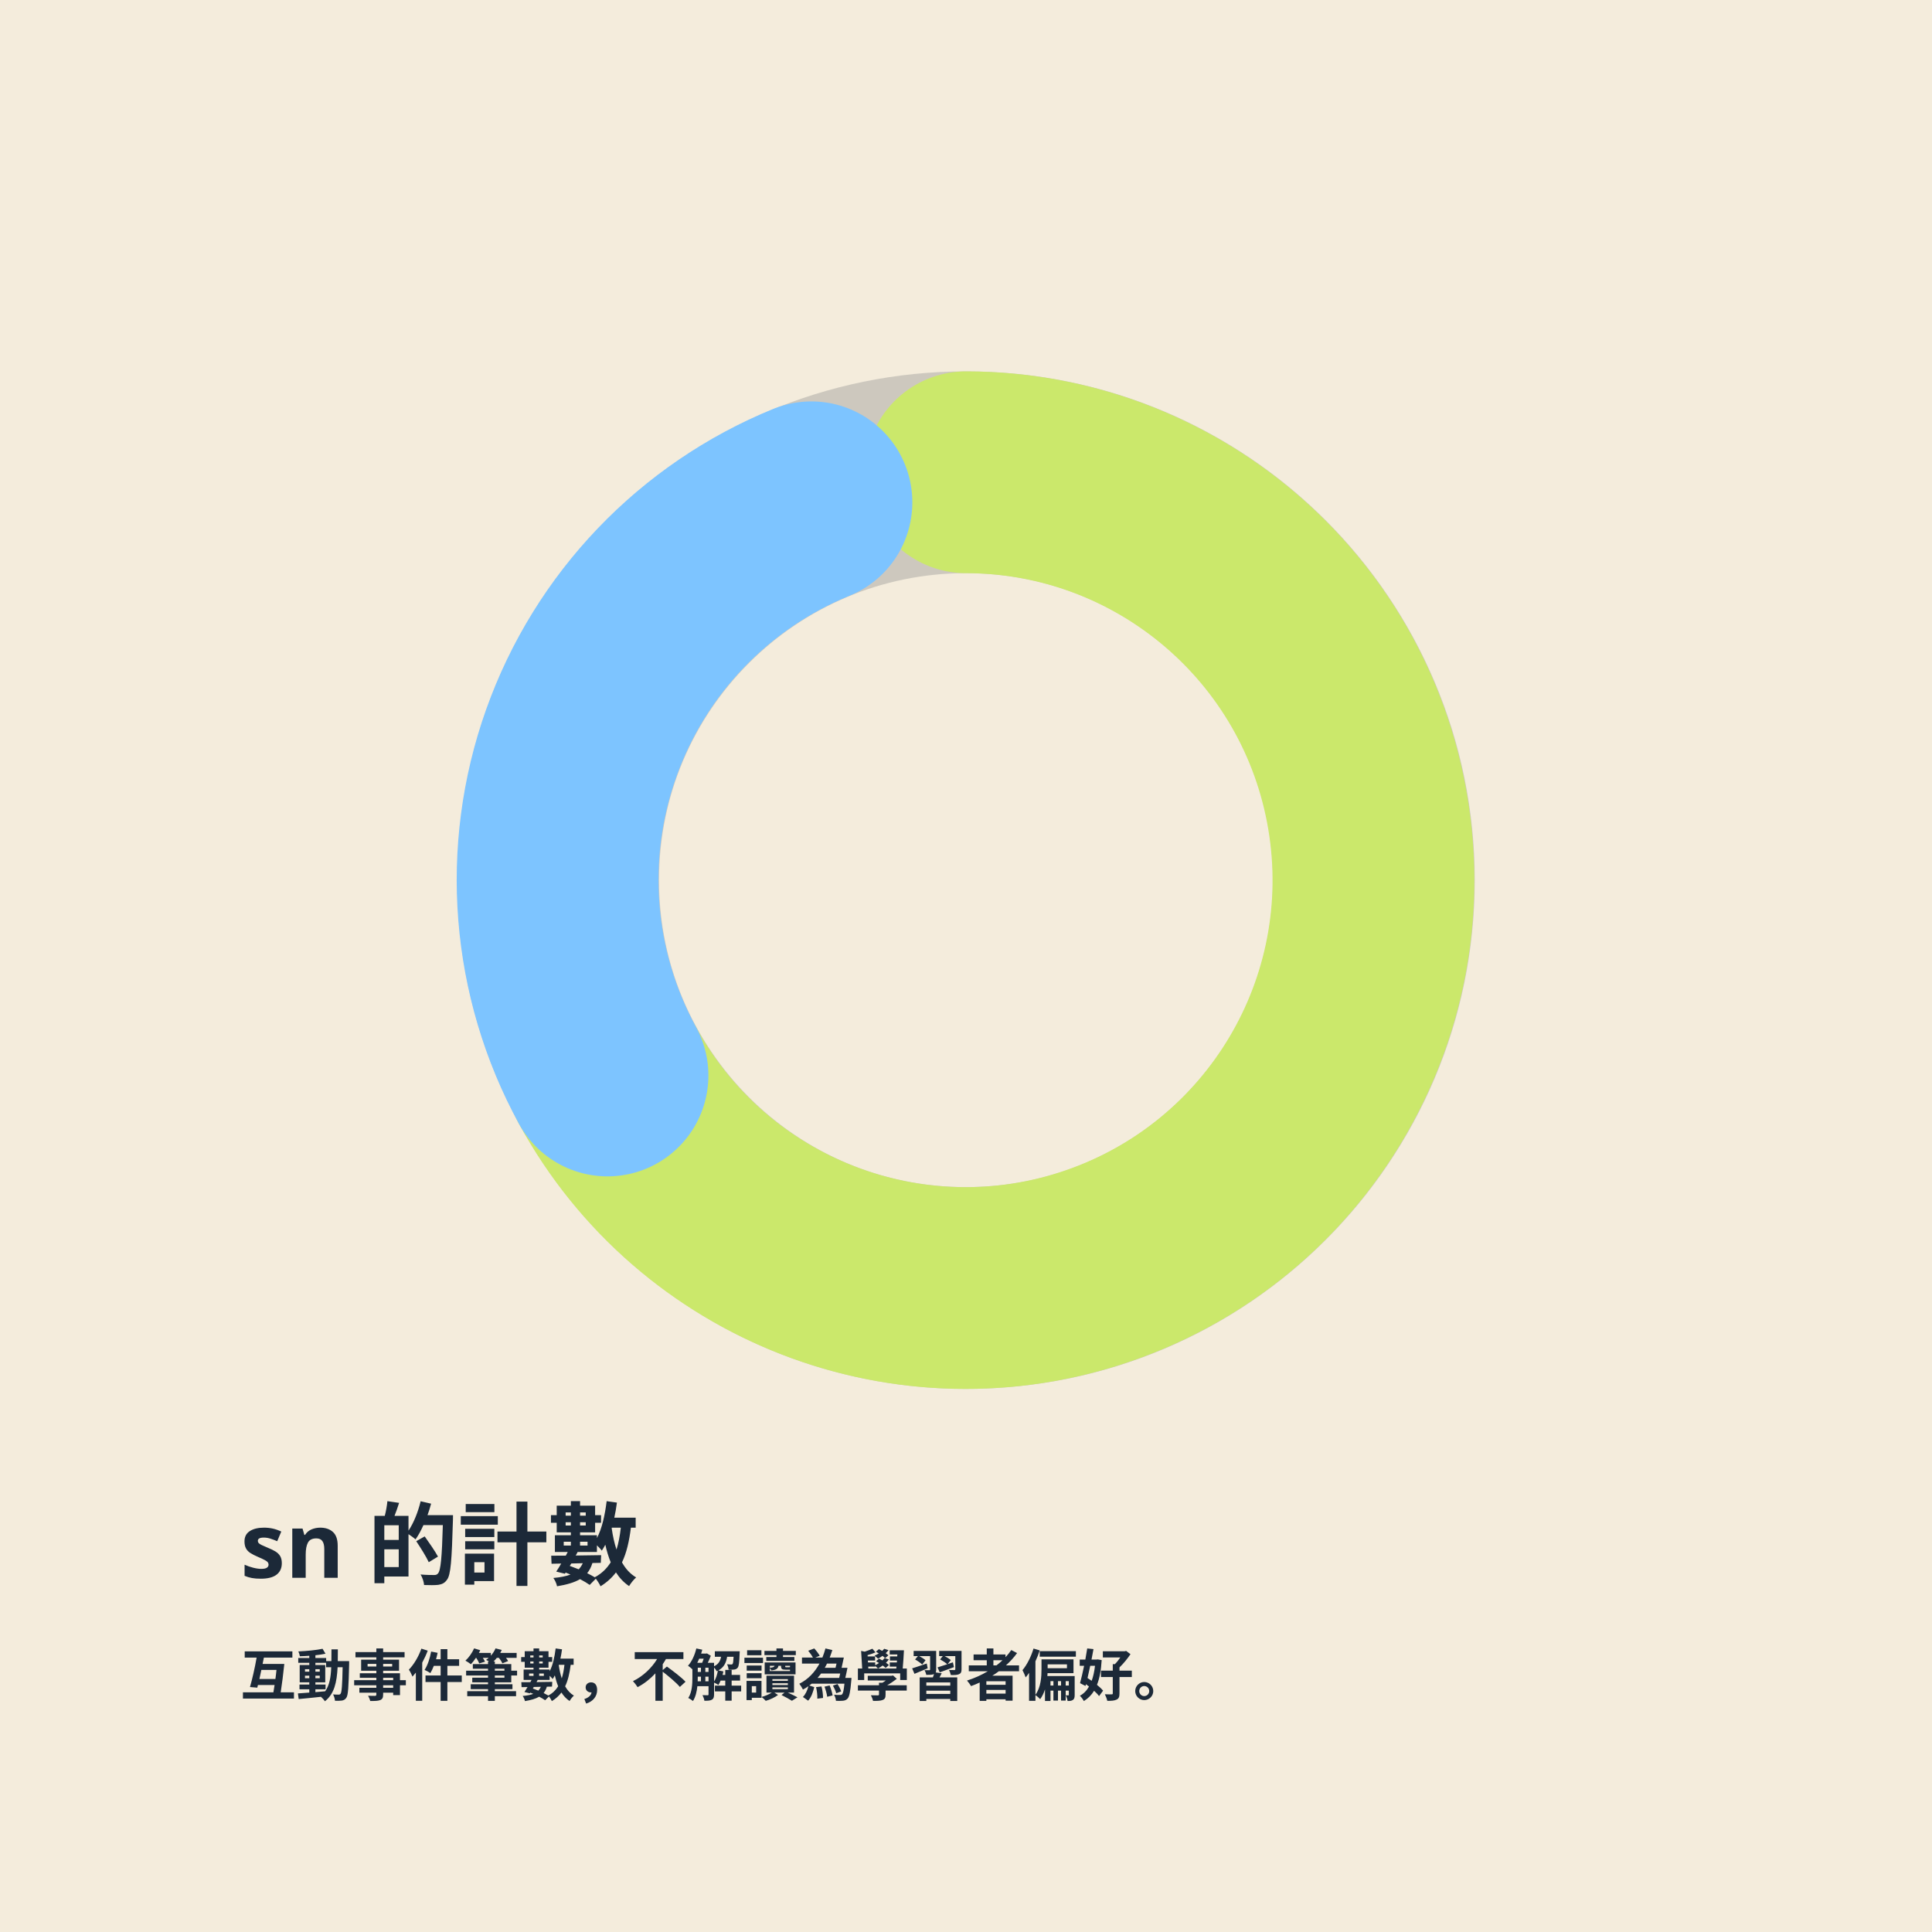
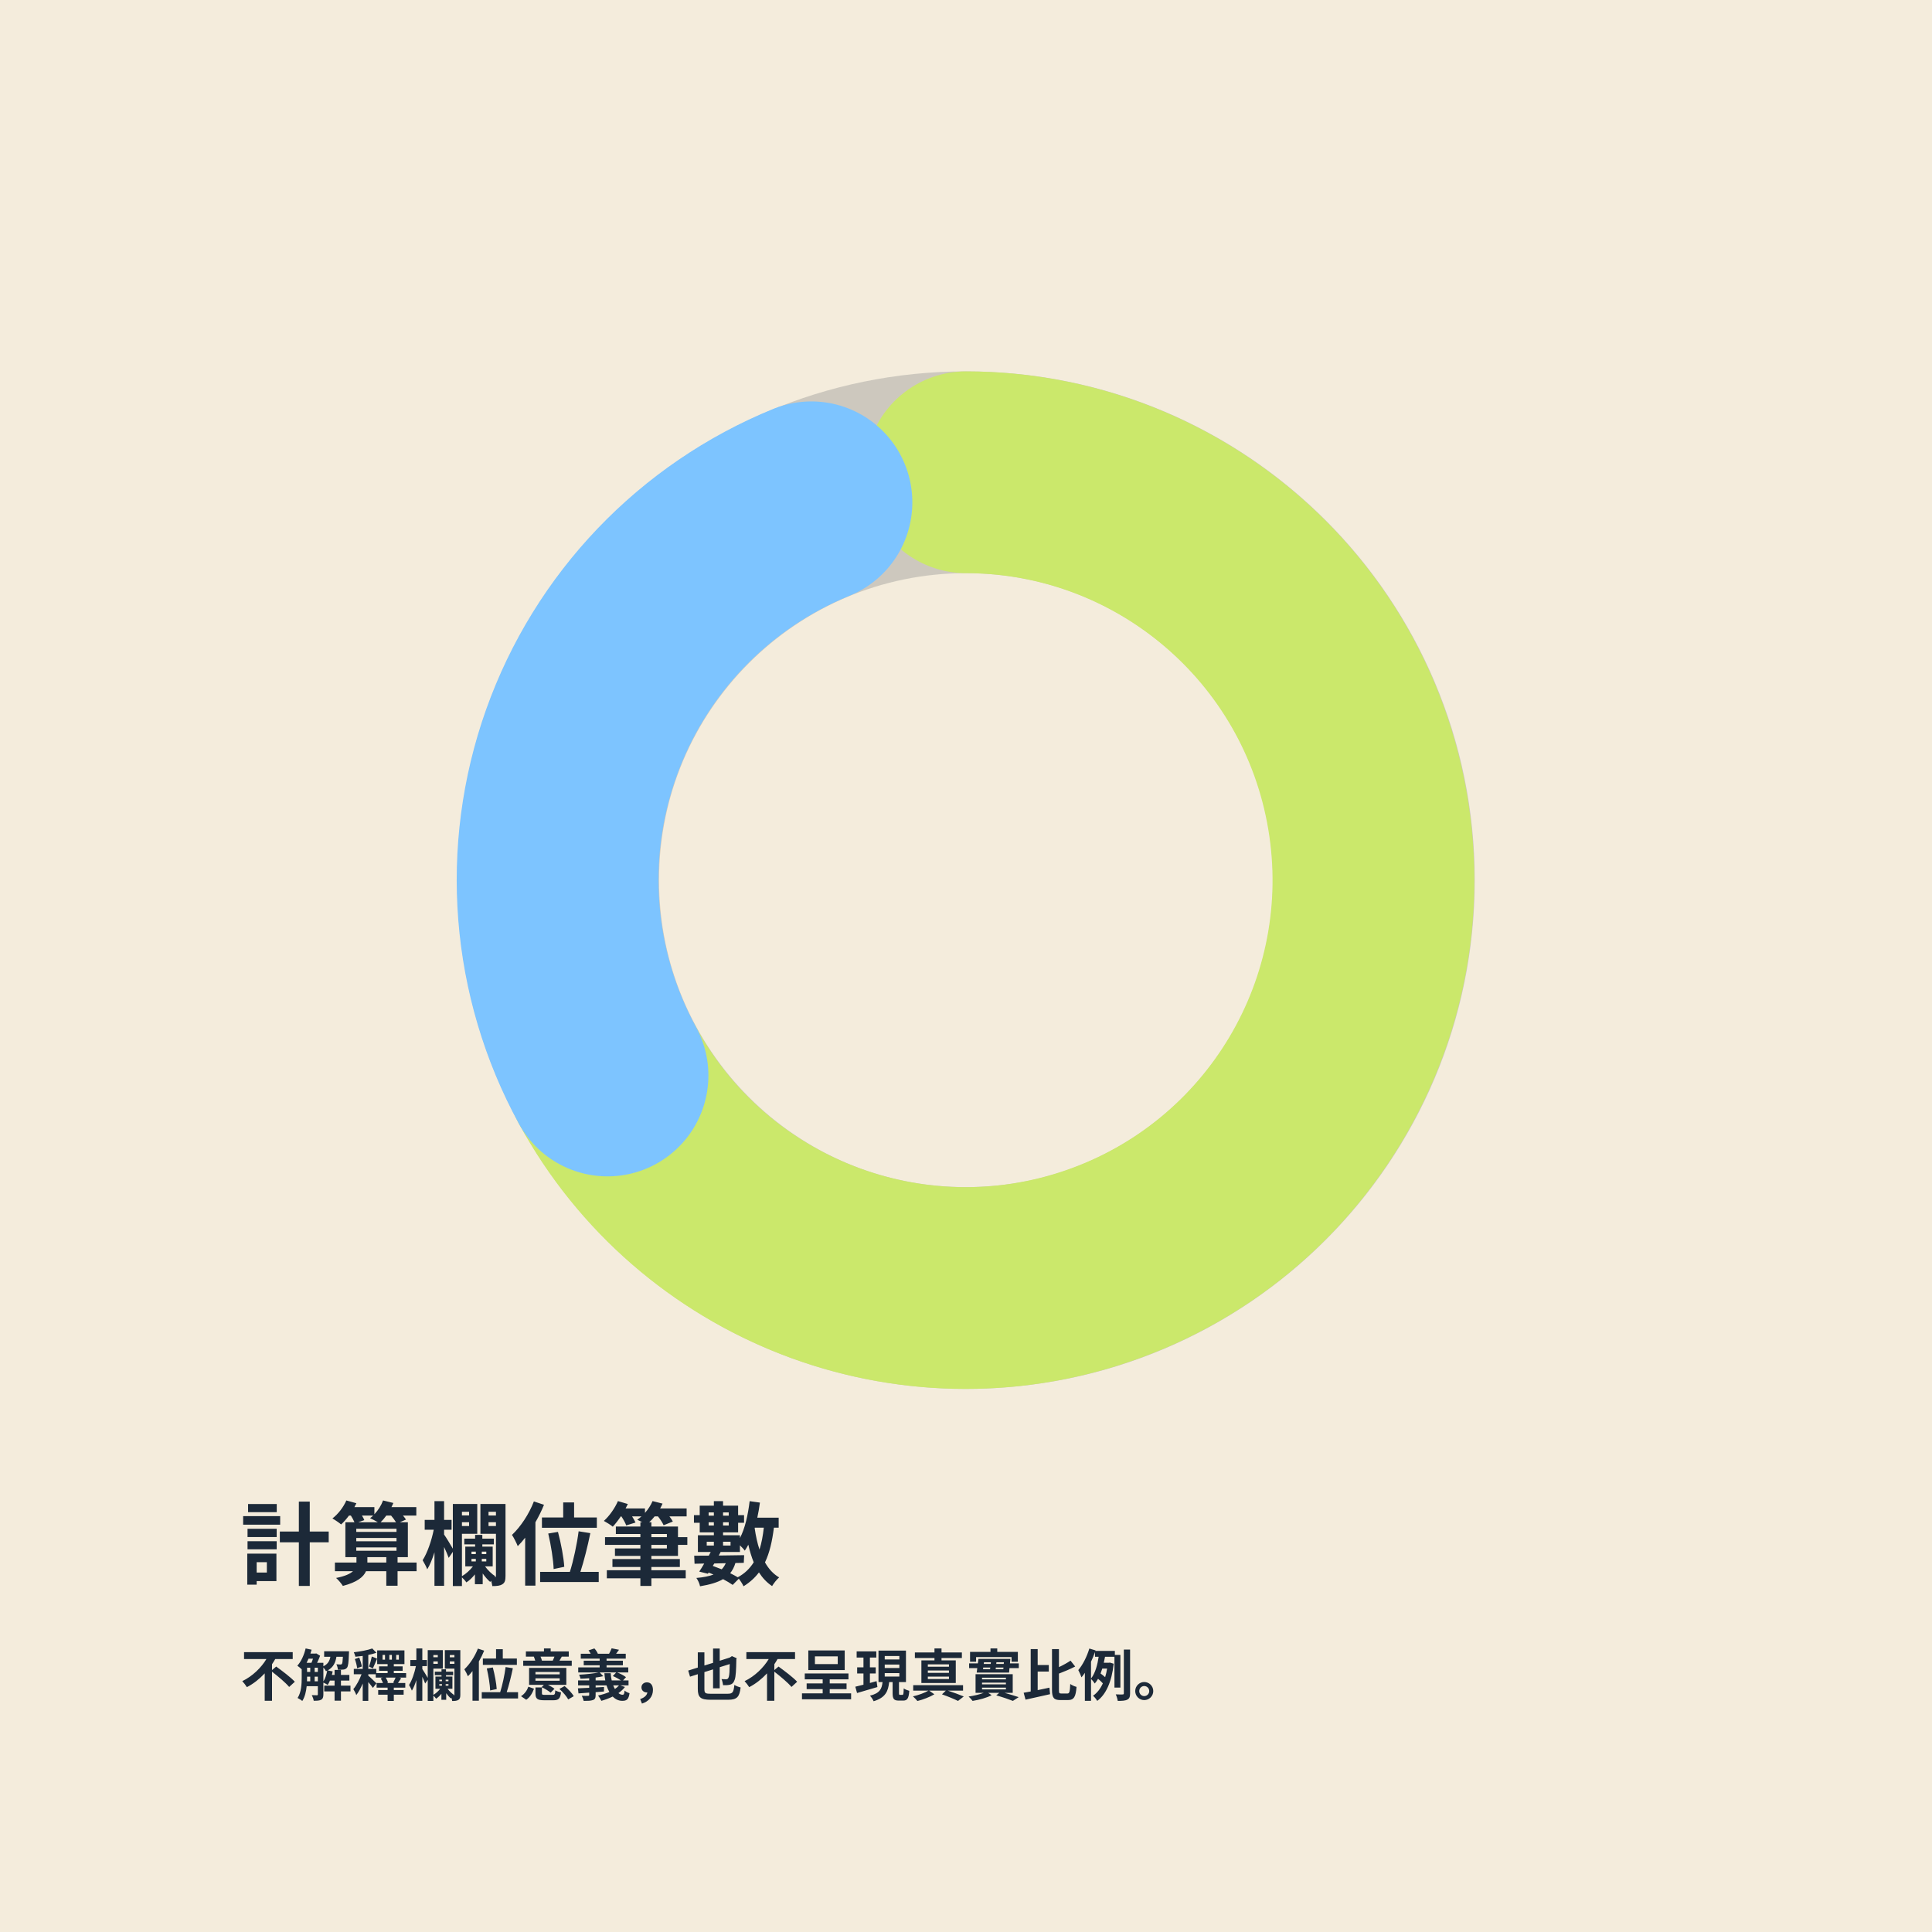
<svg xmlns="http://www.w3.org/2000/svg" width="900" height="900" viewBox="0 0 900 900" role="img" aria-labelledby="title desc">
  <rect width="900" height="900" fill="#f4ecdc" />
  <circle cx="450" cy="410" r="190" fill="none" stroke="#1c2938" stroke-width="94" opacity="0.18" />
  <path d="M450 220 A190 190 0 1 1 283 501" fill="none" stroke="#cbe86b" stroke-width="94" stroke-linecap="round" />
  <path d="M283 501 A190 190 0 0 1 378 234" fill="none" stroke="#7dc4ff" stroke-width="94" stroke-linecap="round" />
-   <text x="112" y="735" fill="#1c2938" font-family="PingFang TC, Microsoft JhengHei, sans-serif" font-size="42" font-weight="900">sn 的計數</text>
-   <text x="112" y="790" fill="#1c2938" font-family="PingFang TC, Microsoft JhengHei, sans-serif" font-size="26" font-weight="600">互動事件筆數，不解讀為學習者偏好。</text>
+   <text x="112" y="735" fill="#1c2938" font-family="PingFang TC, Microsoft JhengHei, sans-serif" font-size="42" font-weight="900">計算欄位筆數</text>
+   <text x="112" y="790" fill="#1c2938" font-family="PingFang TC, Microsoft JhengHei, sans-serif" font-size="26" font-weight="600">不解釋欄位意義，也不呈現真實比例。</text>
</svg>
